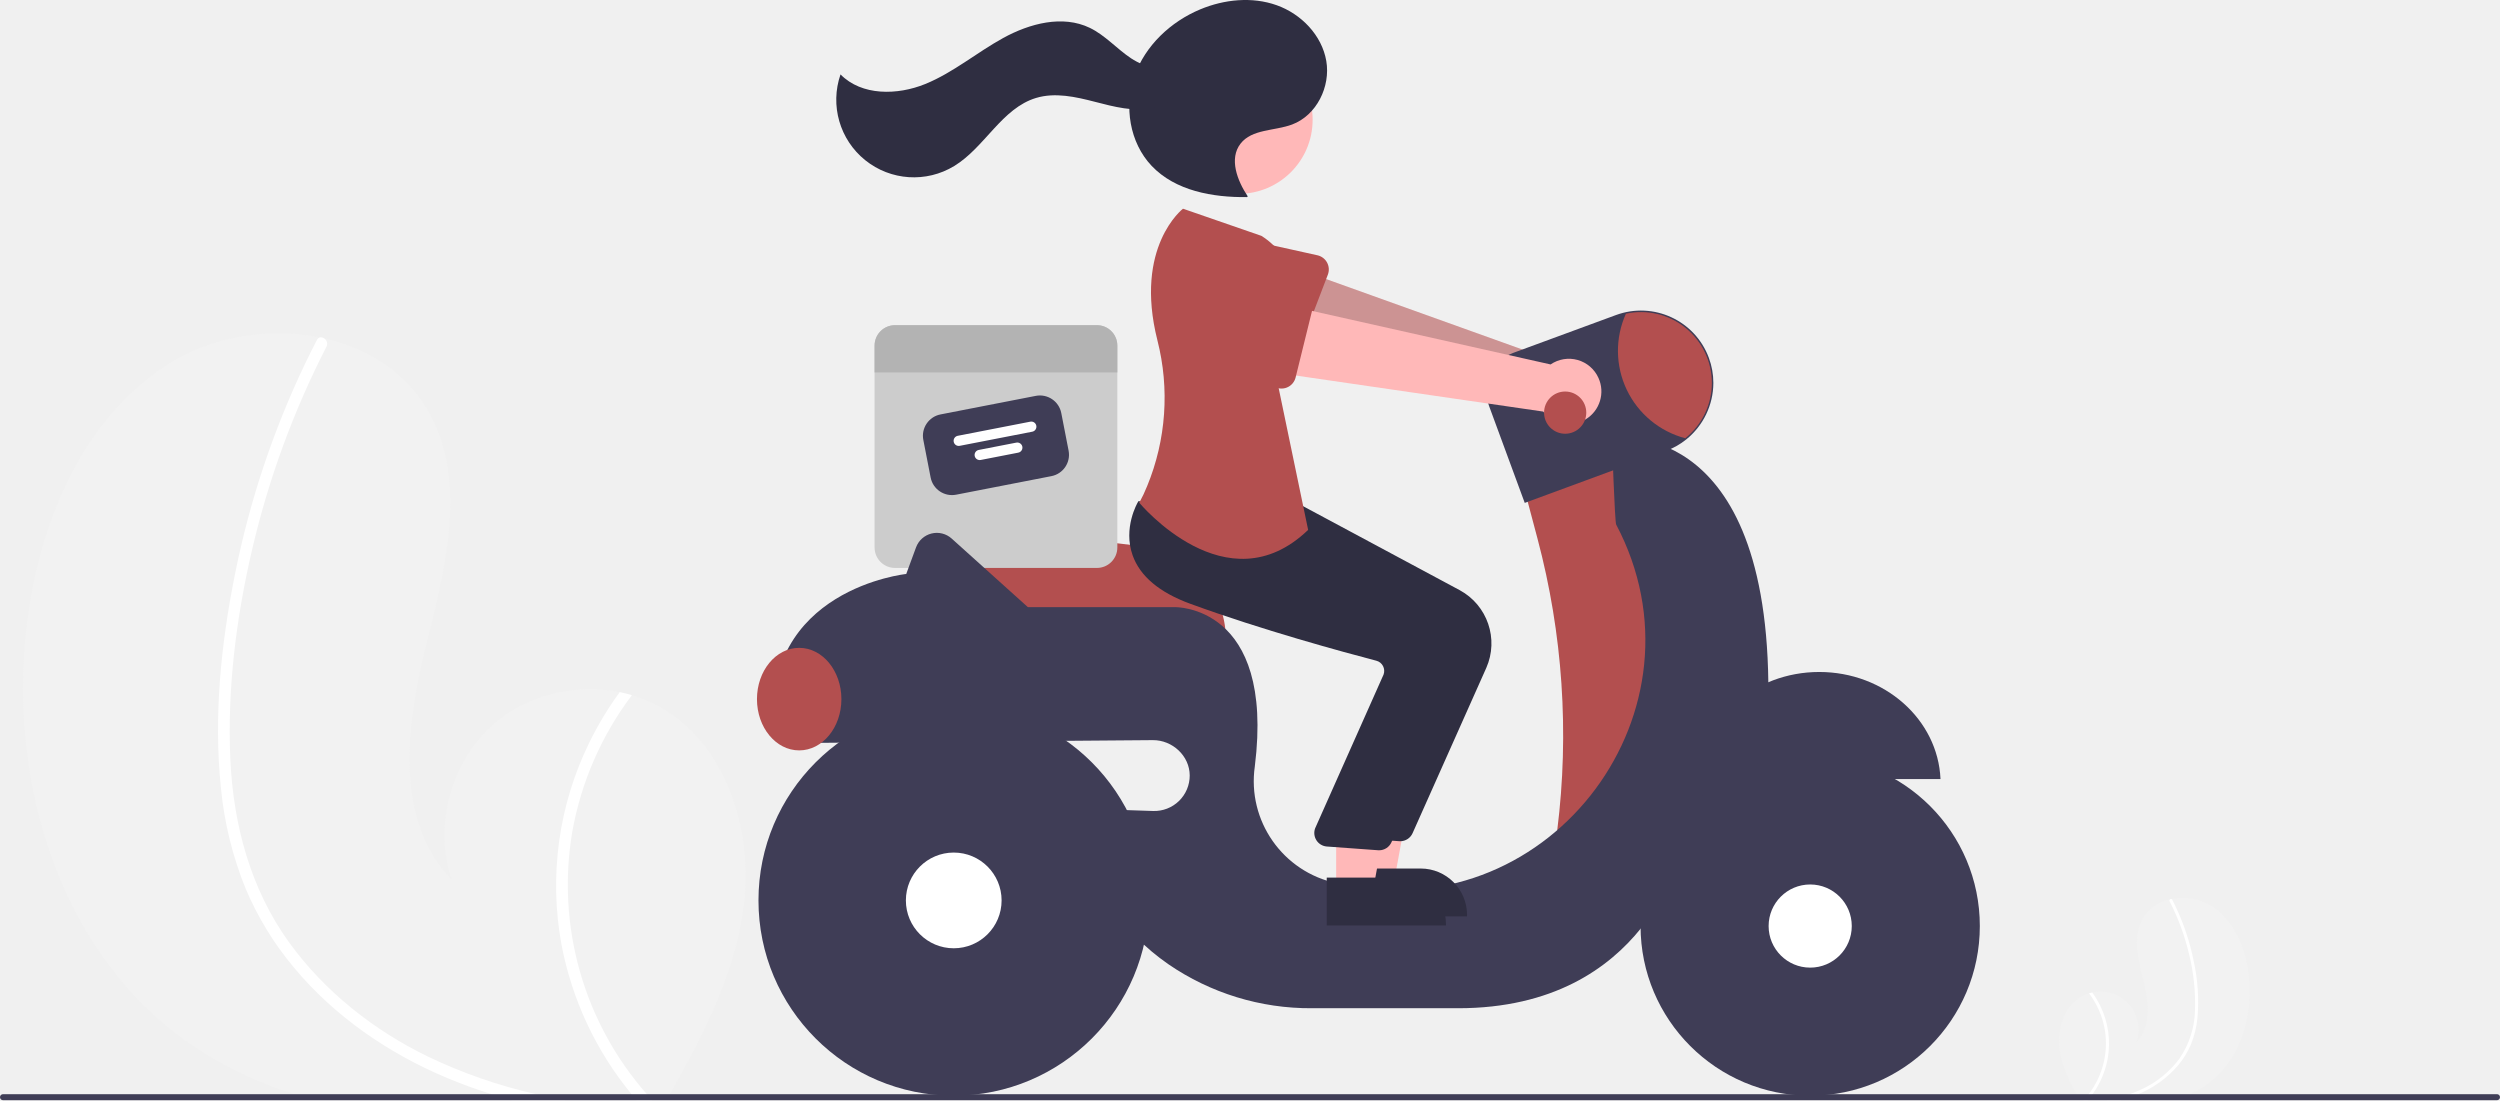
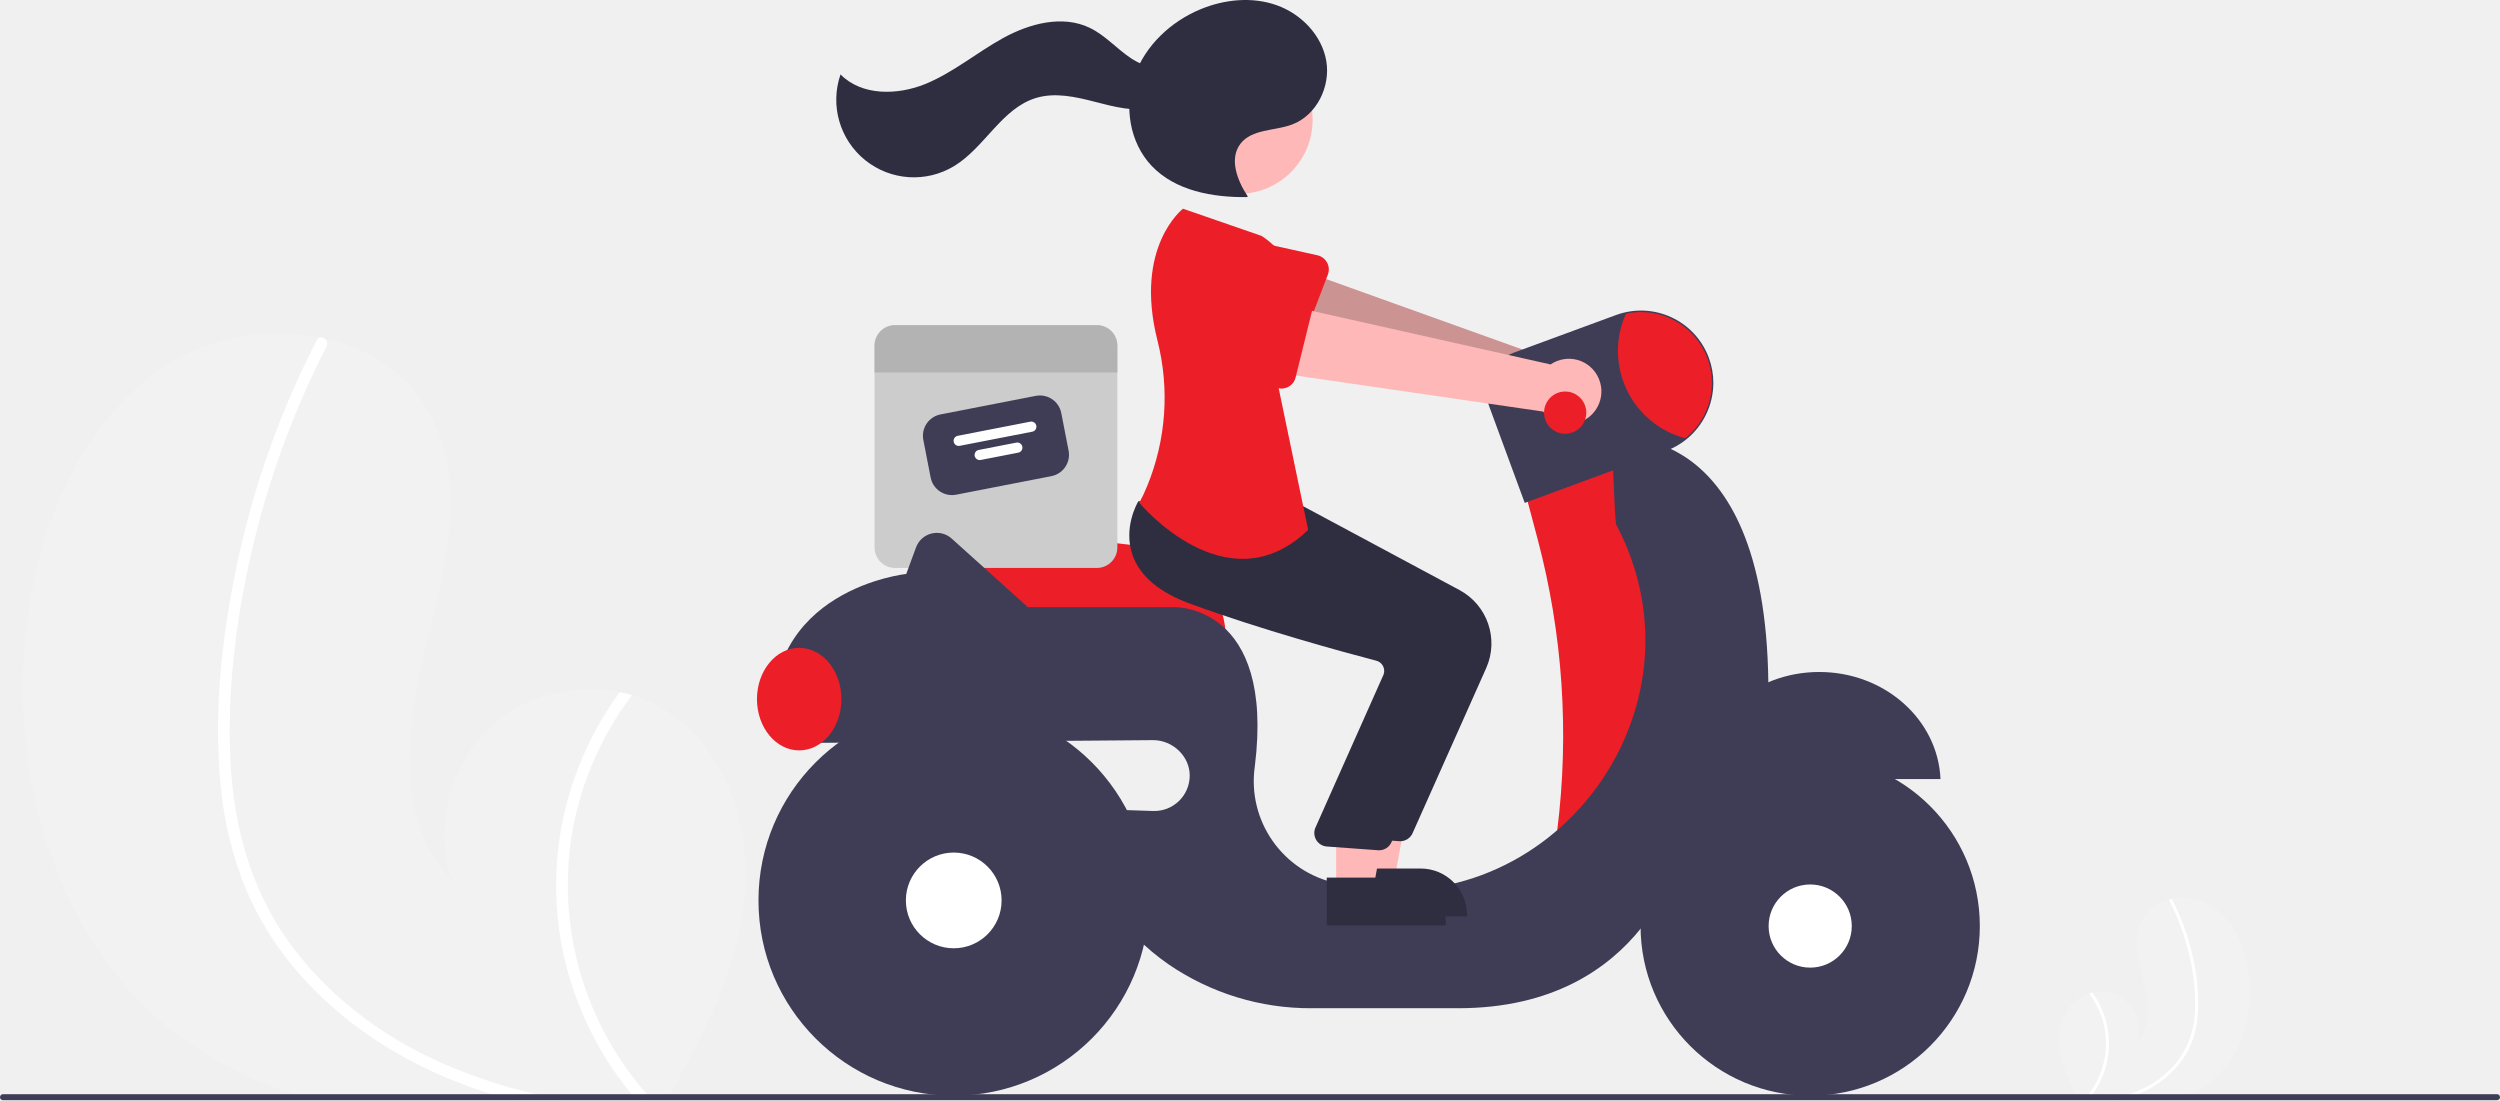
<svg xmlns="http://www.w3.org/2000/svg" id="b9b3c72a-3b99-4e28-aee4-7b73d40b397f" data-name="Layer 1" width="829" height="364.829" viewBox="0 0 829 364.829">
  <path d="M432.13,567.974c-2.85,22.33-13.33,42.76-24.51,62.44-.37.67-.75,1.33-1.14,2H290.28c-2.35-.61-4.67-1.28-6.98-2a127.027,127.027,0,0,1-36.69-18.05c-42.75-30.8-59.2-89-51.77-141.15,4.62-32.4,18.84-65.48,46.53-82.93,14.62-9.23,33.4-12.23,50.23-8.8.44.08.88.18,1.33.27,14.48,3.26,27.38,11.36,34.72,24.41,13.2,23.45,5.34,52.5-1.15,78.6-6.47,26.1-9.98,57.34,8.8,76.59-6.2-18.25-.08-40.02,14.73-52.36,11.19-9.31,26.77-12.8,40.98-9.91,1.36.29,2.7.62,4.02,1.02a44.598,44.598,0,0,1,9.17,3.84C426.35,514.315,435.32,542.805,432.13,567.974Z" transform="translate(-185.5 -267.5855)" fill="#f2f2f2" />
  <path d="M363.23,630.414c3.22.75,6.45,1.41,9.7,2H355.36c-2.3-.62-4.59-1.28-6.86-2q-7.485-2.34-14.74-5.37c-19.4-8.14-37.27-20.36-50.79-36.62a103.371,103.371,0,0,1-16.02-26.17,118.856,118.856,0,0,1-8.2-33.49c-2.45-23.6.05-47.85,4.72-71.03a296.451,296.451,0,0,1,23.16-69.47q1.905-3.975,3.94-7.9a1.542,1.542,0,0,1,1.03-.88,1.777,1.777,0,0,1,1.33.27,2.106,2.106,0,0,1,.83,2.78,293.039,293.039,0,0,0-24.58,66.96c-5.32,22.67-8.34,46.39-7.31,69.7.98,21.78,6.67,43.2,19.58,61.01,11.79,16.26,28.07,29.08,46.08,37.81A169.131,169.131,0,0,0,363.23,630.414Z" transform="translate(-185.5 -267.5855)" fill="#fff" />
  <path d="M401.79,632.414h-5.18c-.58-.66-1.14-1.33-1.69-2a110.411,110.411,0,0,1-23.24-49.66,107.734,107.734,0,0,1,9.29-67.05,110.241,110.241,0,0,1,10.04-16.62c1.36.29,2.7.62,4.02,1.02a106.056,106.056,0,0,0-19.77,45.34A105.095,105.095,0,0,0,400,630.414C400.58,631.084,401.18,631.755,401.79,632.414Z" transform="translate(-185.5 -267.5855)" fill="#fff" />
  <path d="M868.429,615.408c.752,5.893,3.518,11.285,6.469,16.479.098.177.198.351.301.528h30.667c.62-.161,1.232-.338,1.842-.528a33.525,33.525,0,0,0,9.683-4.764c11.283-8.129,15.624-23.489,13.663-37.252-1.219-8.551-4.972-17.281-12.28-21.887a18.437,18.437,0,0,0-13.257-2.322c-.116.021-.232.048-.351.071a13.68,13.68,0,0,0-9.163,6.442c-3.484,6.189-1.409,13.856.303,20.744,1.708,6.888,2.634,15.133-2.322,20.214a12.644,12.644,0,0,0-14.703-16.434c-.359.077-.713.164-1.061.269a11.771,11.771,0,0,0-2.42,1.013C869.955,601.246,867.587,608.765,868.429,615.408Z" transform="translate(-185.5 -267.5855)" fill="#f2f2f2" />
  <path d="M886.613,631.887c-.85.198-1.702.372-2.56.528h4.637c.607-.164,1.211-.338,1.81-.528q1.976-.618,3.89-1.417a34.9,34.9,0,0,0,13.404-9.665,27.282,27.282,0,0,0,4.228-6.907,31.368,31.368,0,0,0,2.164-8.839,62.858,62.858,0,0,0-1.246-18.746,78.238,78.238,0,0,0-6.112-18.334q-.503-1.049-1.04-2.085a.407.407,0,0,0-.272-.232.469.469,0,0,0-.351.071.556.556,0,0,0-.219.734,77.338,77.338,0,0,1,6.487,17.672,68.022,68.022,0,0,1,1.929,18.395,29.351,29.351,0,0,1-5.168,16.102,32.486,32.486,0,0,1-12.161,9.979A44.637,44.637,0,0,1,886.613,631.887Z" transform="translate(-185.5 -267.5855)" fill="#fff" />
  <path d="M876.437,632.415h1.367c.153-.174.301-.351.446-.528a29.14,29.14,0,0,0,6.134-13.106,28.433,28.433,0,0,0-2.452-17.696,29.095,29.095,0,0,0-2.65-4.386c-.359.077-.713.164-1.061.269a27.99,27.99,0,0,1,5.218,11.966,27.737,27.737,0,0,1-6.529,22.953C876.756,632.064,876.598,632.24,876.437,632.415Z" transform="translate(-185.5 -267.5855)" fill="#fff" />
-   <path d="M592.01,480.094h-95.981L495.011,450.583a8.86,8.86,0,0,1,9.931-9.099l55.854,6.839h.007a31.291,31.291,0,0,1,31.206,31.27Z" transform="translate(-185.5 -267.5855)" fill="#b34f4f" />
+   <path d="M592.01,480.094h-95.981L495.011,450.583a8.86,8.86,0,0,1,9.931-9.099l55.854,6.839h.007a31.291,31.291,0,0,1,31.206,31.27Z" transform="translate(-185.5 -267.5855)" fill="#ec1f28" />
  <path d="M549.231,375.414H482.289a6.777,6.777,0,0,0-6.779,6.779v66.942a6.777,6.777,0,0,0,6.779,6.779h66.942a6.777,6.777,0,0,0,6.779-6.779V382.193A6.777,6.777,0,0,0,549.231,375.414Z" transform="translate(-185.5 -267.5855)" fill="#ccc" />
  <path d="M534.154,425.471l-31.606,6.155a7.211,7.211,0,0,1-8.447-5.693L491.672,413.457a7.211,7.211,0,0,1,5.693-8.447l31.606-6.155a7.211,7.211,0,0,1,8.447,5.693l2.43,12.476A7.211,7.211,0,0,1,534.154,425.471Z" transform="translate(-185.5 -267.5855)" fill="#3f3d56" />
  <path d="M527.831,410.732l-24.121,4.697a1.695,1.695,0,0,1-.648-3.327l24.121-4.697a1.695,1.695,0,0,1,.648,3.327Z" transform="translate(-185.5 -267.5855)" fill="#fff" />
  <path d="M523.143,417.688l-12.476,2.43a1.695,1.695,0,0,1-.648-3.327l12.476-2.43a1.695,1.695,0,1,1,.648,3.327Z" transform="translate(-185.5 -267.5855)" fill="#fff" />
  <path d="M556.01,382.193v8.897h-80.5v-8.897a6.777,6.777,0,0,1,6.779-6.779h66.942A6.777,6.777,0,0,1,556.01,382.193Z" transform="translate(-185.5 -267.5855)" fill="#b3b3b3" />
  <path d="M716.761,393.877a10.743,10.743,0,0,0-15.193-6.365l-92.097-33.043-4.056,23.007,91.803,25.245a10.801,10.801,0,0,0,19.543-8.845Z" transform="translate(-185.5 -267.5855)" fill="#ffb8b8" />
  <path d="M716.761,393.877a10.743,10.743,0,0,0-15.193-6.365l-92.097-33.043-4.056,23.007,91.803,25.245a10.801,10.801,0,0,0,19.543-8.845Z" transform="translate(-185.5 -267.5855)" opacity="0.2" />
-   <path d="M625.817,358.662l-8.697,22.72a4.817,4.817,0,0,1-6.861,2.476l-21.136-11.896a13.377,13.377,0,0,1,9.637-24.959l23.602,5.235a4.817,4.817,0,0,1,3.454,6.424Z" transform="translate(-185.5 -267.5855)" fill="#b34f4f" />
-   <path d="M724.01,414.914l-33,15,4.333,16.311a253.735,253.735,0,0,1,6.54,96.65v0l24.128,5.039,20-51-7-58Z" transform="translate(-185.5 -267.5855)" fill="#b34f4f" />
+   <path d="M625.817,358.662l-8.697,22.72a4.817,4.817,0,0,1-6.861,2.476l-21.136-11.896a13.377,13.377,0,0,1,9.637-24.959l23.602,5.235a4.817,4.817,0,0,1,3.454,6.424Z" transform="translate(-185.5 -267.5855)" fill="#ec1f28" />
+   <path d="M724.01,414.914l-33,15,4.333,16.311a253.735,253.735,0,0,1,6.54,96.65v0l24.128,5.039,20-51-7-58Z" transform="translate(-185.5 -267.5855)" fill="#ec1f28" />
  <path d="M788.76,490.414c-21.682,0-39.352,15.762-40.209,35.5h80.418C828.111,506.176,810.442,490.414,788.76,490.414Z" transform="translate(-185.5 -267.5855)" fill="#3f3d56" />
  <path d="M771.881,493.816c-1.128-89.098-51.872-80.902-51.872-80.902s.949,27.733,1.405,28.596c32.335,61.18-21.03,132.904-88.96,119.709q-1.921-.373-3.691-.757a34.581,34.581,0,0,1-27.163-38.763c6.692-53.736-26.591-52.785-26.591-52.785H526.343l-25.273-22.746a7.347,7.347,0,0,0-11.809,2.921l-3.251,8.825s-48,5-44,52h14.84a29.967,29.967,0,0,0,.16,4l110.751-.9c6.492-.053,12.222,5.208,12.249,11.7a11.753,11.753,0,0,1-12.144,11.796l-17.855-.595c-5.5,24.5,8,41,22.875,51.375a83.148,83.148,0,0,0,47.618,14.625h48.507c63,0,74-53,74-53C776.01,534.914,771.881,493.816,771.881,493.816Z" transform="translate(-185.5 -267.5855)" fill="#3f3d56" />
  <circle cx="600.26" cy="307.079" r="56.25" fill="#3f3d56" />
  <circle cx="600.26" cy="307.079" r="13.787" fill="#fff" />
  <circle cx="316.26" cy="298.579" r="64.75" fill="#3f3d56" />
  <circle cx="316.26" cy="298.579" r="15.87" fill="#fff" />
  <path d="M691.104,434.347,679.23,402.097a13.638,13.638,0,0,1,8.087-17.511l34.04-12.531a23.998,23.998,0,0,1,30.812,14.227,23.845,23.845,0,0,1,1.481,8.292,24.189,24.189,0,0,1-8.988,18.73,23.813,23.813,0,0,1-6.72,3.789Z" transform="translate(-185.5 -267.5855)" fill="#3f3d56" />
-   <path d="M753.15,394.574a23.549,23.549,0,0,1-8.8,18.34,29.988,29.988,0,0,1-19.7-41.3,23.505,23.505,0,0,1,28.5,22.96Z" transform="translate(-185.5 -267.5855)" fill="#b34f4f" />
-   <ellipse cx="265.01" cy="231.829" rx="14" ry="17" fill="#b34f4f" />
+   <path d="M753.15,394.574a23.549,23.549,0,0,1-8.8,18.34,29.988,29.988,0,0,1-19.7-41.3,23.505,23.505,0,0,1,28.5,22.96Z" transform="translate(-185.5 -267.5855)" fill="#ec1f28" />
+   <ellipse cx="265.01" cy="231.829" rx="14" ry="17" fill="#ec1f28" />
  <polygon points="450.071 292.005 462.331 292.005 468.164 260.208 450.069 260.209 450.071 292.005" fill="#ffb8b8" />
  <path d="M632.444,555.588l24.144-.001h.001a15.386,15.386,0,0,1,15.386,15.386v.5l-39.531.001Z" transform="translate(-185.5 -267.5855)" fill="#2f2e41" />
  <path d="M649.801,546.54q-.214,0-.43-.021l-16.967-1.235a4.5,4.5,0,0,1-3.809-6.029l22.707-51.015a3.498,3.498,0,0,0-.196-2.799,3.451,3.451,0,0,0-2.211-1.76c-10.677-2.791-38.072-10.223-61.786-18.918-10.16-3.726-16.559-9.109-19.019-16.002-3.243-9.087,1.555-17.374,1.76-17.722l.161-.272,22.315,2.028,24.191,2.058,53.013,28.428a20.086,20.086,0,0,1,8.819,25.784L653.908,543.873A4.497,4.497,0,0,1,649.801,546.54Z" transform="translate(-185.5 -267.5855)" fill="#2f2e41" />
  <circle cx="410.705" cy="39.72" r="24.561" fill="#ffb8b8" />
  <polygon points="443.071 295.005 455.331 295.005 461.164 263.208 443.069 263.209 443.071 295.005" fill="#ffb8b8" />
  <path d="M625.444,558.588l24.144-.001h.001a15.386,15.386,0,0,1,15.386,15.386v.5l-39.531.001Z" transform="translate(-185.5 -267.5855)" fill="#2f2e41" />
  <path d="M642.801,549.54q-.214,0-.43-.021l-16.967-1.235a4.5,4.5,0,0,1-3.809-6.029l22.707-51.015a3.498,3.498,0,0,0-.196-2.799,3.451,3.451,0,0,0-2.211-1.76c-10.677-2.791-38.072-10.223-61.786-18.918-10.16-3.726-16.559-9.109-19.019-16.002-3.243-9.087,1.555-17.374,1.76-17.722l.161-.272,22.315,2.028,24.191,2.058,53.013,28.428a20.086,20.086,0,0,1,8.819,25.784L646.908,546.873A4.497,4.497,0,0,1,642.801,549.54Z" transform="translate(-185.5 -267.5855)" fill="#2f2e41" />
-   <path d="M603.78,345.794l-26-9s-16.322,12.54-8.481,43.649a77.012,77.012,0,0,1-3.4,48.32,49.779,49.779,0,0,1-2.619,5.531s29,35,56,9l-10.5-50.5S625.28,359.294,603.78,345.794Z" transform="translate(-185.5 -267.5855)" fill="#b34f4f" />
+   <path d="M603.78,345.794l-26-9s-16.322,12.54-8.481,43.649a77.012,77.012,0,0,1-3.4,48.32,49.779,49.779,0,0,1-2.619,5.531s29,35,56,9l-10.5-50.5S625.28,359.294,603.78,345.794Z" transform="translate(-185.5 -267.5855)" fill="#ec1f28" />
  <path d="M599.255,332.702c-3.496-5.232-6.254-12.488-2.406-17.466,3.799-4.914,11.292-4.19,17.111-6.365,8.104-3.029,12.804-12.549,11.338-21.076s-8.31-15.594-16.464-18.486-17.348-1.951-25.333,1.379c-9.829,4.1-18.261,12.03-21.797,22.076s-1.646,22.108,5.689,29.83c7.864,8.278,20.206,10.485,31.623,10.351" transform="translate(-185.5 -267.5855)" fill="#2f2e41" />
  <path d="M576.408,288.069c-4.405,3.586-11.125,1.993-15.854-1.154s-8.565-7.628-13.681-10.096c-9.019-4.35-19.924-1.458-28.702,3.36s-16.559,11.475-25.831,15.256-21.104,3.968-28.125-3.172a25.732,25.732,0,0,0,37.71,30.371c10.159-6.188,15.771-19.164,27.166-22.579,6.306-1.89,13.076-.368,19.449,1.281s13.018,3.43,19.449,2.027,12.447-7.183,11.629-13.715Z" transform="translate(-185.5 -267.5855)" fill="#2f2e41" />
  <path d="M715.538,392.877a10.743,10.743,0,0,0-15.863-4.442L604.206,367.008l-1.187,23.332,94.217,13.726a10.801,10.801,0,0,0,18.302-11.189Z" transform="translate(-185.5 -267.5855)" fill="#ffb8b8" />
-   <path d="M620.945,369.151l-5.827,23.62a4.817,4.817,0,0,1-6.503,3.303l-22.443-9.198a13.377,13.377,0,0,1,6.484-25.957l24.068,2.283a4.817,4.817,0,0,1,4.22,5.949Z" transform="translate(-185.5 -267.5855)" fill="#b34f4f" />
-   <circle cx="519.01" cy="136.829" r="7" fill="#b34f4f" />
+   <path d="M620.945,369.151l-5.827,23.62a4.817,4.817,0,0,1-6.503,3.303l-22.443-9.198a13.377,13.377,0,0,1,6.484-25.957l24.068,2.283a4.817,4.817,0,0,1,4.22,5.949Z" transform="translate(-185.5 -267.5855)" fill="#ec1f28" />
+   <circle cx="519.01" cy="136.829" r="7" fill="#ec1f28" />
  <path d="M1014.5,631.414a1.003,1.003,0,0,1-1,1h-827a1,1,0,0,1,0-2h827A1.003,1.003,0,0,1,1014.5,631.414Z" transform="translate(-185.5 -267.5855)" fill="#3f3d56" />
</svg>
